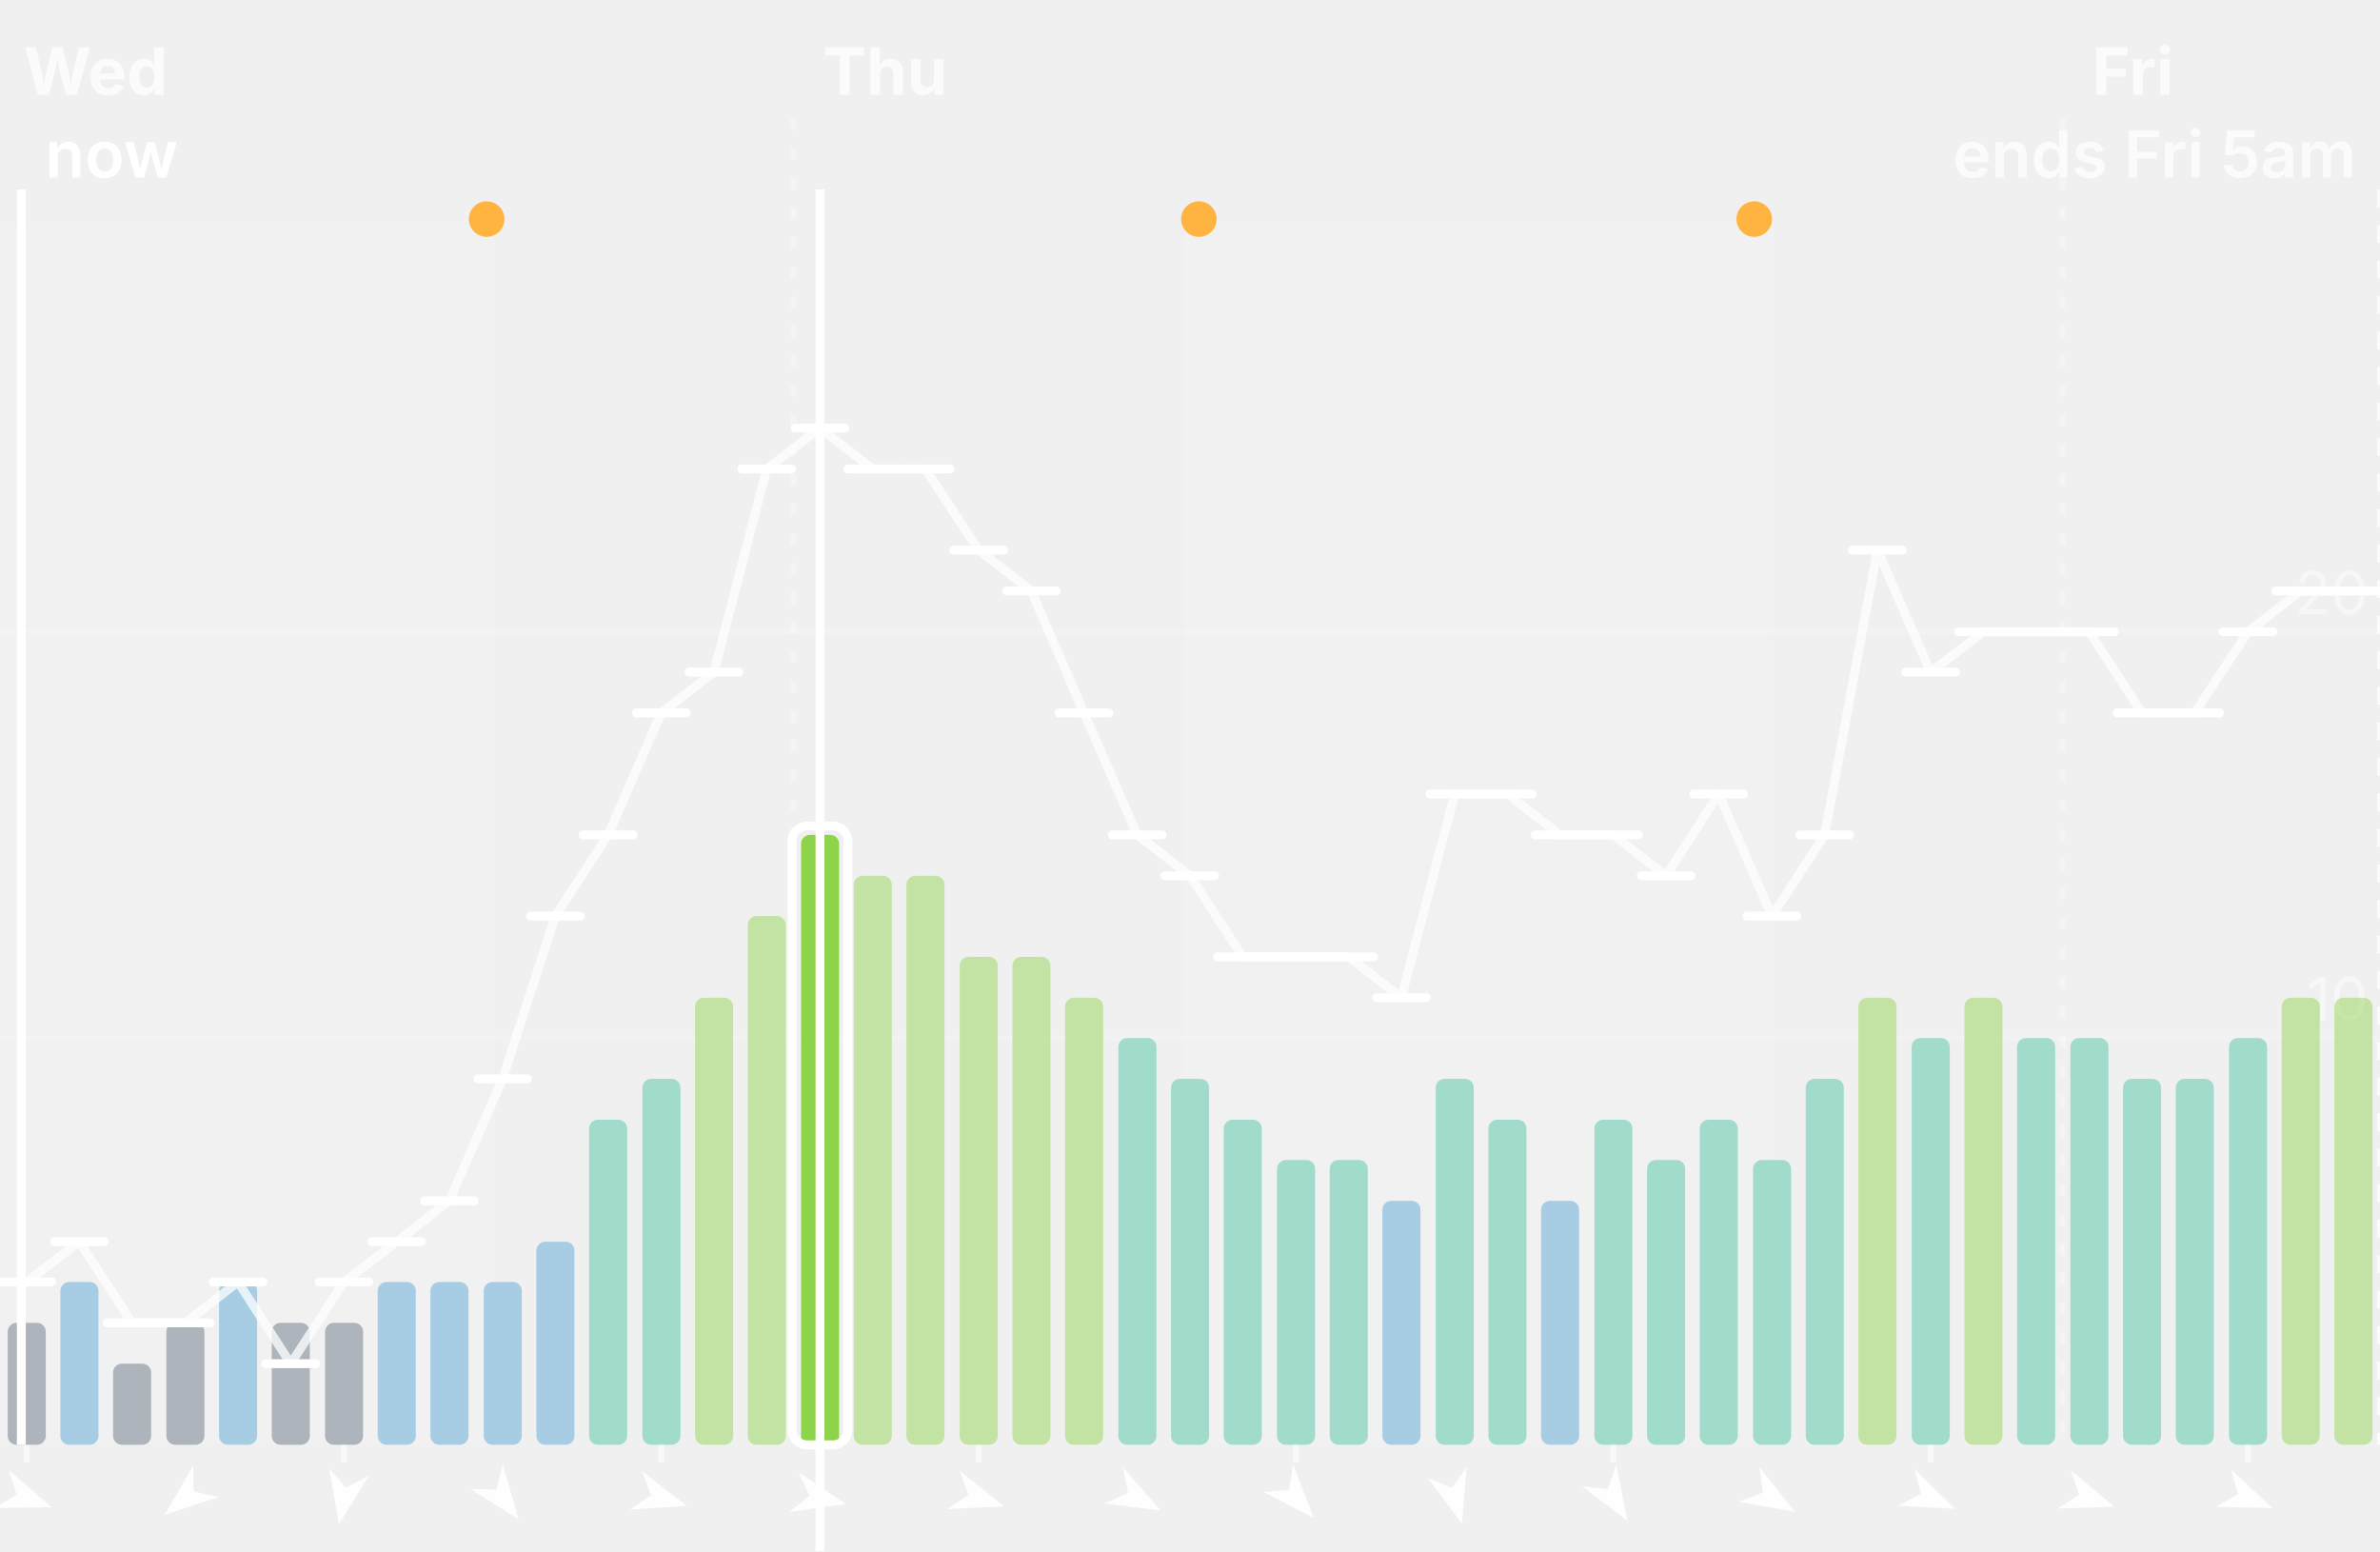
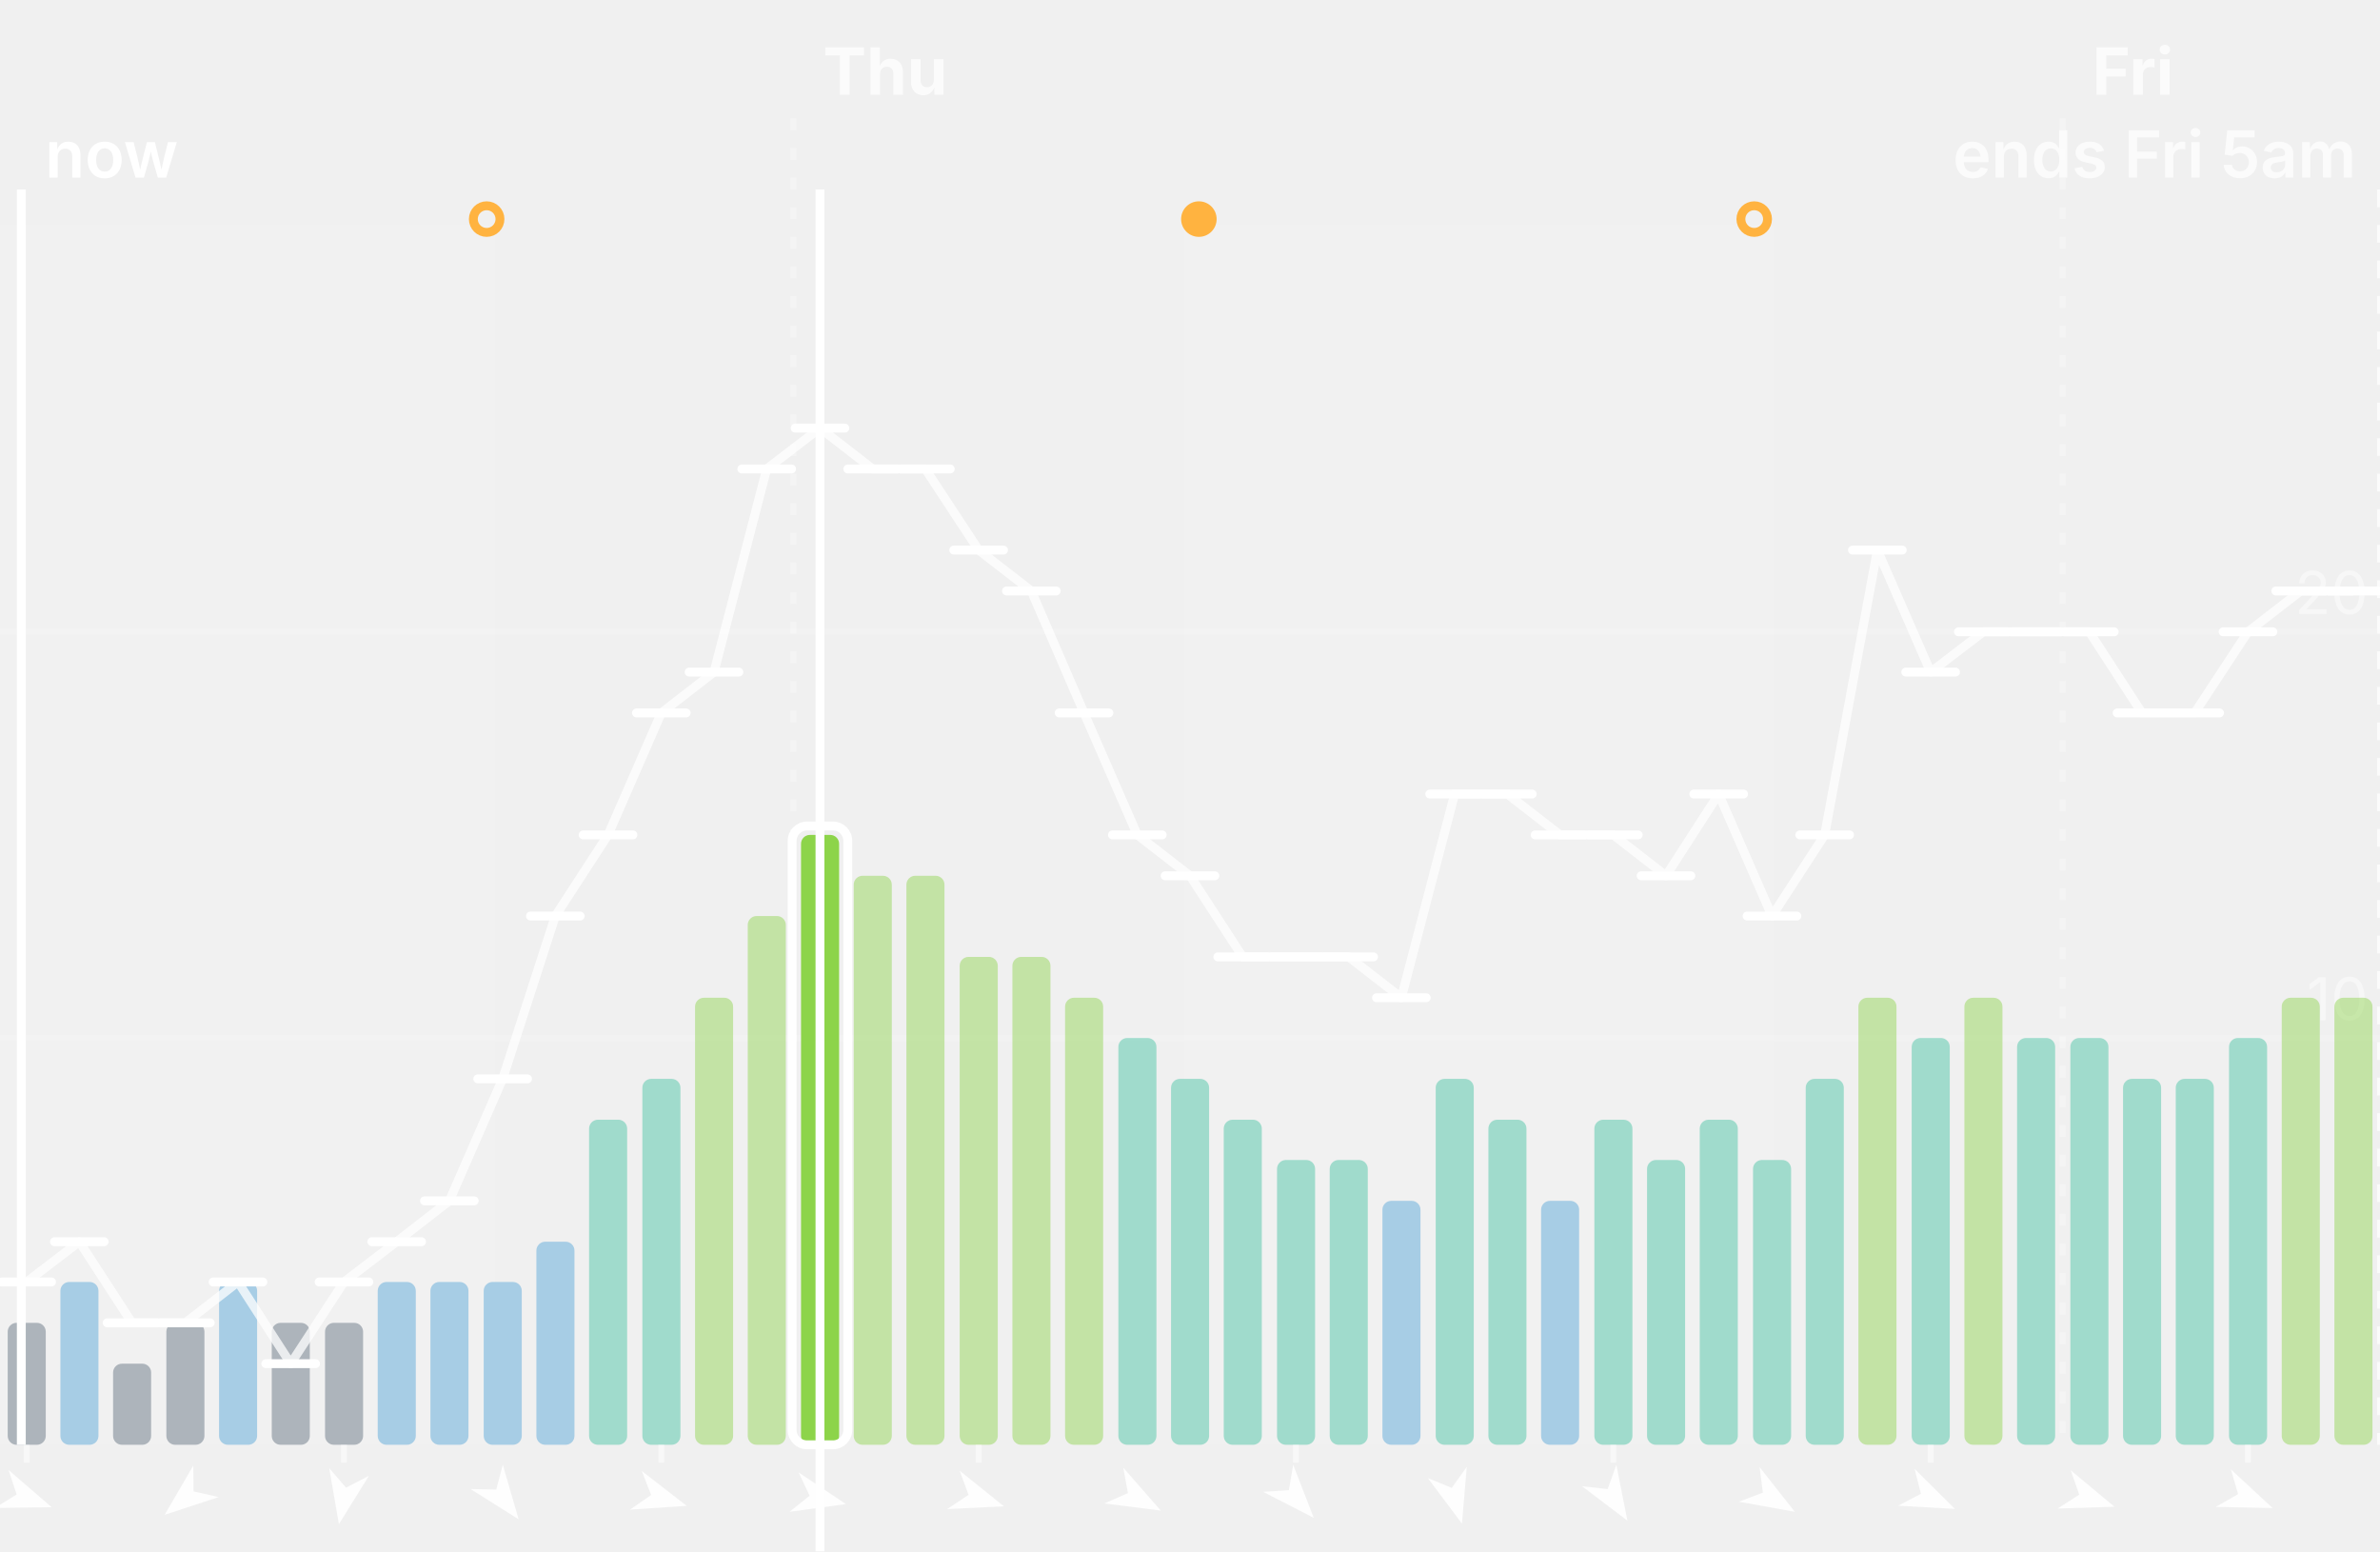
<svg width="402" height="262" viewBox="0 0 402 262" role="img" aria-label="Hourly wind chart" style="display:block;overflow:visible">
  <defs>
    <linearGradient id="dnps" x1="0" x2="1" y1="0" y2="0">
      <stop offset="0" stop-color="#FFFFFF" stop-opacity="0.070" />
      <stop offset="0.204" stop-color="#FFFFFF" stop-opacity="0.070" />
      <stop offset="0.216" stop-color="#FFFFFF" stop-opacity="0.000" />
      <stop offset="0.492" stop-color="#FFFFFF" stop-opacity="0.000" />
      <stop offset="0.504" stop-color="#FFFFFF" stop-opacity="0.070" />
      <stop offset="0.737" stop-color="#FFFFFF" stop-opacity="0.070" />
      <stop offset="0.749" stop-color="#FFFFFF" stop-opacity="0.000" />
      <stop offset="1" stop-color="#FFFFFF" stop-opacity="0.000" />
    </linearGradient>
  </defs>
  <rect x="0" y="38" width="402.0" height="206.0" fill="url(#dnps)" />
  <line x1="0" x2="402" y1="175.3" y2="175.3" stroke="#FFFFFF" stroke-opacity="0.12" stroke-width="1" />
  <text x="400" y="172.3" text-anchor="end" font-size="10" fill="#FFFFFF" fill-opacity="0.45" font-family="-apple-system,system-ui,sans-serif">10</text>
  <line x1="0" x2="402" y1="106.7" y2="106.7" stroke="#FFFFFF" stroke-opacity="0.12" stroke-width="1" />
  <text x="400" y="103.7" text-anchor="end" font-size="10" fill="#FFFFFF" fill-opacity="0.45" font-family="-apple-system,system-ui,sans-serif">20</text>
-   <circle cx="82.2" cy="37" r="3" fill="#FFB340" />
+   <circle cx="82.2" cy="37" r="2.25" fill="none" stroke="#FFB340" stroke-width="1.5" />
  <circle cx="202.5" cy="37" r="3" fill="#FFB340" />
-   <circle cx="296.3" cy="37" r="3" fill="#FFB340" />
+   <circle cx="296.3" cy="37" r="2.25" fill="none" stroke="#FFB340" stroke-width="1.5" />
  <rect x="1.3" y="223.4" width="6.43" height="20.6" rx="1.5" fill="#5C6B7A" fill-opacity="0.45" />
  <rect x="10.2" y="216.5" width="6.43" height="27.5" rx="1.5" fill="#4FA3D8" fill-opacity="0.45" />
  <rect x="19.1" y="230.3" width="6.43" height="13.7" rx="1.5" fill="#5C6B7A" fill-opacity="0.45" />
  <rect x="28.1" y="223.4" width="6.43" height="20.6" rx="1.5" fill="#5C6B7A" fill-opacity="0.45" />
  <rect x="37.0" y="216.5" width="6.43" height="27.5" rx="1.5" fill="#4FA3D8" fill-opacity="0.45" />
  <rect x="45.9" y="223.4" width="6.43" height="20.6" rx="1.5" fill="#5C6B7A" fill-opacity="0.45" />
  <rect x="54.9" y="223.4" width="6.43" height="20.6" rx="1.5" fill="#5C6B7A" fill-opacity="0.45" />
  <rect x="63.8" y="216.5" width="6.43" height="27.5" rx="1.5" fill="#4FA3D8" fill-opacity="0.45" />
  <rect x="72.7" y="216.5" width="6.43" height="27.5" rx="1.5" fill="#4FA3D8" fill-opacity="0.45" />
  <rect x="81.7" y="216.5" width="6.43" height="27.5" rx="1.5" fill="#4FA3D8" fill-opacity="0.45" />
  <rect x="90.6" y="209.7" width="6.43" height="34.3" rx="1.5" fill="#4FA3D8" fill-opacity="0.45" />
  <rect x="99.5" y="189.1" width="6.43" height="54.9" rx="1.5" fill="#3FC2A0" fill-opacity="0.45" />
  <rect x="108.5" y="182.2" width="6.43" height="61.8" rx="1.5" fill="#3FC2A0" fill-opacity="0.45" />
  <rect x="117.4" y="168.5" width="6.43" height="75.5" rx="1.5" fill="#8DD44A" fill-opacity="0.45" />
  <rect x="126.3" y="154.7" width="6.43" height="89.3" rx="1.5" fill="#8DD44A" fill-opacity="0.45" />
  <rect x="135.3" y="141.0" width="6.43" height="103.0" rx="1.5" fill="#8DD44A" />
  <rect x="144.2" y="147.9" width="6.43" height="96.1" rx="1.5" fill="#8DD44A" fill-opacity="0.45" />
  <rect x="153.1" y="147.9" width="6.43" height="96.1" rx="1.5" fill="#8DD44A" fill-opacity="0.45" />
  <rect x="162.1" y="161.6" width="6.43" height="82.4" rx="1.5" fill="#8DD44A" fill-opacity="0.45" />
  <rect x="171.0" y="161.6" width="6.43" height="82.4" rx="1.5" fill="#8DD44A" fill-opacity="0.45" />
  <rect x="179.9" y="168.5" width="6.43" height="75.5" rx="1.5" fill="#8DD44A" fill-opacity="0.45" />
  <rect x="188.9" y="175.3" width="6.43" height="68.7" rx="1.5" fill="#3FC2A0" fill-opacity="0.45" />
  <rect x="197.8" y="182.2" width="6.43" height="61.8" rx="1.5" fill="#3FC2A0" fill-opacity="0.45" />
  <rect x="206.7" y="189.1" width="6.43" height="54.9" rx="1.5" fill="#3FC2A0" fill-opacity="0.45" />
  <rect x="215.7" y="195.9" width="6.43" height="48.1" rx="1.5" fill="#3FC2A0" fill-opacity="0.45" />
  <rect x="224.6" y="195.9" width="6.43" height="48.1" rx="1.5" fill="#3FC2A0" fill-opacity="0.45" />
  <rect x="233.5" y="202.8" width="6.43" height="41.2" rx="1.5" fill="#4FA3D8" fill-opacity="0.45" />
  <rect x="242.5" y="182.2" width="6.43" height="61.8" rx="1.5" fill="#3FC2A0" fill-opacity="0.45" />
  <rect x="251.4" y="189.1" width="6.43" height="54.9" rx="1.5" fill="#3FC2A0" fill-opacity="0.45" />
  <rect x="260.3" y="202.8" width="6.43" height="41.2" rx="1.5" fill="#4FA3D8" fill-opacity="0.45" />
  <rect x="269.3" y="189.1" width="6.43" height="54.9" rx="1.5" fill="#3FC2A0" fill-opacity="0.45" />
  <rect x="278.2" y="195.9" width="6.43" height="48.1" rx="1.5" fill="#3FC2A0" fill-opacity="0.45" />
  <rect x="287.1" y="189.1" width="6.43" height="54.9" rx="1.5" fill="#3FC2A0" fill-opacity="0.45" />
  <rect x="296.1" y="195.9" width="6.43" height="48.1" rx="1.5" fill="#3FC2A0" fill-opacity="0.45" />
  <rect x="305.0" y="182.2" width="6.43" height="61.8" rx="1.5" fill="#3FC2A0" fill-opacity="0.45" />
  <rect x="313.9" y="168.5" width="6.43" height="75.5" rx="1.5" fill="#8DD44A" fill-opacity="0.45" />
  <rect x="322.9" y="175.3" width="6.43" height="68.7" rx="1.5" fill="#3FC2A0" fill-opacity="0.45" />
  <rect x="331.8" y="168.5" width="6.43" height="75.5" rx="1.5" fill="#8DD44A" fill-opacity="0.45" />
  <rect x="340.7" y="175.3" width="6.43" height="68.7" rx="1.5" fill="#3FC2A0" fill-opacity="0.45" />
  <rect x="349.7" y="175.3" width="6.43" height="68.7" rx="1.5" fill="#3FC2A0" fill-opacity="0.45" />
  <rect x="358.6" y="182.2" width="6.43" height="61.8" rx="1.5" fill="#3FC2A0" fill-opacity="0.45" />
  <rect x="367.5" y="182.2" width="6.43" height="61.8" rx="1.5" fill="#3FC2A0" fill-opacity="0.45" />
  <rect x="376.5" y="175.3" width="6.43" height="68.7" rx="1.5" fill="#3FC2A0" fill-opacity="0.45" />
  <rect x="385.4" y="168.5" width="6.43" height="75.5" rx="1.5" fill="#8DD44A" fill-opacity="0.45" />
  <rect x="394.3" y="168.5" width="6.43" height="75.5" rx="1.5" fill="#8DD44A" fill-opacity="0.45" />
  <line x1="138.5" x2="138.5" y1="32" y2="262.0" stroke="#FFFFFF" stroke-width="1.5" />
  <rect x="133.8" y="139.5" width="9.4" height="104.5" rx="2.5" fill="none" stroke="#FFFFFF" stroke-width="1.5" />
  <polyline points="4.5,216.5 13.4,209.7 22.3,223.4 31.3,223.4 40.2,216.5 49.1,230.3 58.1,216.5 67.0,209.7 75.9,202.8 84.9,182.2 93.8,154.7 102.7,141.0 111.7,120.4 120.6,113.5 129.5,79.2 138.5,72.3 147.4,79.2 156.3,79.2 165.3,92.9 174.2,99.8 183.1,120.4 192.1,141.0 201.0,147.9 209.9,161.6 218.9,161.6 227.8,161.6 236.7,168.5 245.7,134.1 254.6,134.1 263.5,141.0 272.5,141.0 281.4,147.9 290.3,134.1 299.3,154.7 308.2,141.0 317.1,92.9 326.1,113.5 335.0,106.7 343.9,106.7 352.9,106.7 361.8,120.4 370.7,120.4 379.7,106.7 388.6,99.8 397.5,99.8" fill="none" stroke="#FFFFFF" stroke-opacity="0.75" stroke-width="1.5" stroke-linejoin="round" />
  <line x1="0.3" x2="8.7" y1="216.5" y2="216.5" stroke="#FFFFFF" stroke-width="1.5" stroke-linecap="round" />
  <line x1="9.2" x2="17.6" y1="209.7" y2="209.7" stroke="#FFFFFF" stroke-width="1.5" stroke-linecap="round" />
  <line x1="18.1" x2="26.5" y1="223.4" y2="223.4" stroke="#FFFFFF" stroke-width="1.5" stroke-linecap="round" />
  <line x1="27.1" x2="35.5" y1="223.4" y2="223.4" stroke="#FFFFFF" stroke-width="1.5" stroke-linecap="round" />
  <line x1="36.0" x2="44.4" y1="216.5" y2="216.5" stroke="#FFFFFF" stroke-width="1.5" stroke-linecap="round" />
  <line x1="44.9" x2="53.3" y1="230.3" y2="230.3" stroke="#FFFFFF" stroke-width="1.5" stroke-linecap="round" />
  <line x1="53.9" x2="62.3" y1="216.5" y2="216.5" stroke="#FFFFFF" stroke-width="1.5" stroke-linecap="round" />
  <line x1="62.8" x2="71.2" y1="209.7" y2="209.7" stroke="#FFFFFF" stroke-width="1.5" stroke-linecap="round" />
  <line x1="71.7" x2="80.1" y1="202.8" y2="202.8" stroke="#FFFFFF" stroke-width="1.5" stroke-linecap="round" />
  <line x1="80.7" x2="89.1" y1="182.2" y2="182.2" stroke="#FFFFFF" stroke-width="1.5" stroke-linecap="round" />
  <line x1="89.6" x2="98.0" y1="154.7" y2="154.7" stroke="#FFFFFF" stroke-width="1.5" stroke-linecap="round" />
  <line x1="98.5" x2="106.9" y1="141.0" y2="141.0" stroke="#FFFFFF" stroke-width="1.5" stroke-linecap="round" />
  <line x1="107.5" x2="115.9" y1="120.4" y2="120.4" stroke="#FFFFFF" stroke-width="1.5" stroke-linecap="round" />
  <line x1="116.4" x2="124.8" y1="113.5" y2="113.5" stroke="#FFFFFF" stroke-width="1.5" stroke-linecap="round" />
  <line x1="125.3" x2="133.7" y1="79.2" y2="79.2" stroke="#FFFFFF" stroke-width="1.5" stroke-linecap="round" />
  <line x1="134.3" x2="142.7" y1="72.3" y2="72.3" stroke="#FFFFFF" stroke-width="1.5" stroke-linecap="round" />
  <line x1="143.2" x2="151.6" y1="79.2" y2="79.2" stroke="#FFFFFF" stroke-width="1.5" stroke-linecap="round" />
  <line x1="152.1" x2="160.5" y1="79.2" y2="79.2" stroke="#FFFFFF" stroke-width="1.5" stroke-linecap="round" />
  <line x1="161.1" x2="169.5" y1="92.9" y2="92.9" stroke="#FFFFFF" stroke-width="1.5" stroke-linecap="round" />
  <line x1="170.0" x2="178.4" y1="99.8" y2="99.8" stroke="#FFFFFF" stroke-width="1.5" stroke-linecap="round" />
  <line x1="178.9" x2="187.3" y1="120.4" y2="120.4" stroke="#FFFFFF" stroke-width="1.5" stroke-linecap="round" />
  <line x1="187.9" x2="196.3" y1="141.0" y2="141.0" stroke="#FFFFFF" stroke-width="1.5" stroke-linecap="round" />
  <line x1="196.8" x2="205.2" y1="147.9" y2="147.9" stroke="#FFFFFF" stroke-width="1.5" stroke-linecap="round" />
  <line x1="205.7" x2="214.1" y1="161.6" y2="161.6" stroke="#FFFFFF" stroke-width="1.5" stroke-linecap="round" />
  <line x1="214.7" x2="223.1" y1="161.6" y2="161.6" stroke="#FFFFFF" stroke-width="1.5" stroke-linecap="round" />
  <line x1="223.6" x2="232.0" y1="161.6" y2="161.6" stroke="#FFFFFF" stroke-width="1.5" stroke-linecap="round" />
  <line x1="232.5" x2="240.9" y1="168.5" y2="168.5" stroke="#FFFFFF" stroke-width="1.5" stroke-linecap="round" />
  <line x1="241.5" x2="249.9" y1="134.1" y2="134.1" stroke="#FFFFFF" stroke-width="1.5" stroke-linecap="round" />
  <line x1="250.4" x2="258.8" y1="134.1" y2="134.1" stroke="#FFFFFF" stroke-width="1.5" stroke-linecap="round" />
  <line x1="259.3" x2="267.7" y1="141.0" y2="141.0" stroke="#FFFFFF" stroke-width="1.5" stroke-linecap="round" />
  <line x1="268.3" x2="276.7" y1="141.0" y2="141.0" stroke="#FFFFFF" stroke-width="1.5" stroke-linecap="round" />
  <line x1="277.2" x2="285.6" y1="147.9" y2="147.9" stroke="#FFFFFF" stroke-width="1.5" stroke-linecap="round" />
  <line x1="286.1" x2="294.5" y1="134.1" y2="134.1" stroke="#FFFFFF" stroke-width="1.5" stroke-linecap="round" />
  <line x1="295.1" x2="303.5" y1="154.7" y2="154.7" stroke="#FFFFFF" stroke-width="1.5" stroke-linecap="round" />
  <line x1="304.0" x2="312.4" y1="141.0" y2="141.0" stroke="#FFFFFF" stroke-width="1.5" stroke-linecap="round" />
  <line x1="312.9" x2="321.3" y1="92.9" y2="92.9" stroke="#FFFFFF" stroke-width="1.5" stroke-linecap="round" />
  <line x1="321.9" x2="330.3" y1="113.5" y2="113.5" stroke="#FFFFFF" stroke-width="1.5" stroke-linecap="round" />
  <line x1="330.8" x2="339.2" y1="106.7" y2="106.7" stroke="#FFFFFF" stroke-width="1.5" stroke-linecap="round" />
  <line x1="339.7" x2="348.1" y1="106.7" y2="106.7" stroke="#FFFFFF" stroke-width="1.5" stroke-linecap="round" />
  <line x1="348.7" x2="357.1" y1="106.7" y2="106.7" stroke="#FFFFFF" stroke-width="1.5" stroke-linecap="round" />
  <line x1="357.6" x2="366.0" y1="120.4" y2="120.4" stroke="#FFFFFF" stroke-width="1.5" stroke-linecap="round" />
  <line x1="366.5" x2="374.9" y1="120.4" y2="120.4" stroke="#FFFFFF" stroke-width="1.5" stroke-linecap="round" />
  <line x1="375.5" x2="383.9" y1="106.7" y2="106.7" stroke="#FFFFFF" stroke-width="1.5" stroke-linecap="round" />
  <line x1="384.4" x2="392.8" y1="99.8" y2="99.8" stroke="#FFFFFF" stroke-width="1.5" stroke-linecap="round" />
  <line x1="393.3" x2="401.7" y1="99.8" y2="99.8" stroke="#FFFFFF" stroke-width="1.5" stroke-linecap="round" />
  <g transform="translate(4.5,253.0) rotate(110)">
    <path d="M0,-4.50 L3.42,4.50 L0,1.80 L-3.42,4.50 Z" fill="#FFFFFF" fill-opacity="0.9" />
  </g>
  <g transform="translate(31.3,253.0) rotate(231)">
    <path d="M0,-4.50 L3.42,4.50 L0,1.80 L-3.42,4.50 Z" fill="#FFFFFF" fill-opacity="0.9" />
  </g>
  <g transform="translate(58.1,253.0) rotate(191)">
    <path d="M0,-4.50 L3.42,4.50 L0,1.80 L-3.42,4.50 Z" fill="#FFFFFF" fill-opacity="0.9" />
  </g>
  <g transform="translate(84.9,253.0) rotate(143)">
    <path d="M0,-4.50 L3.42,4.50 L0,1.80 L-3.42,4.50 Z" fill="#FFFFFF" fill-opacity="0.9" />
  </g>
  <g transform="translate(111.7,253.0) rotate(107)">
    <path d="M0,-4.50 L3.42,4.50 L0,1.80 L-3.42,4.50 Z" fill="#FFFFFF" fill-opacity="0.9" />
  </g>
  <g transform="translate(138.5,253.0) rotate(103)">
    <path d="M0,-4.50 L3.42,4.50 L0,1.80 L-3.42,4.50 Z" fill="#FFFFFF" fill-opacity="0.9" />
  </g>
  <g transform="translate(165.3,253.0) rotate(108)">
    <path d="M0,-4.50 L3.42,4.50 L0,1.80 L-3.42,4.50 Z" fill="#FFFFFF" fill-opacity="0.9" />
  </g>
  <g transform="translate(192.1,253.0) rotate(118)">
    <path d="M0,-4.50 L3.42,4.50 L0,1.80 L-3.42,4.50 Z" fill="#FFFFFF" fill-opacity="0.9" />
  </g>
  <g transform="translate(218.9,253.0) rotate(138)">
    <path d="M0,-4.50 L3.42,4.50 L0,1.80 L-3.42,4.50 Z" fill="#FFFFFF" fill-opacity="0.9" />
  </g>
  <g transform="translate(245.7,253.0) rotate(164)">
    <path d="M0,-4.50 L3.42,4.50 L0,1.80 L-3.42,4.50 Z" fill="#FFFFFF" fill-opacity="0.9" />
  </g>
  <g transform="translate(272.5,253.0) rotate(148)">
    <path d="M0,-4.50 L3.42,4.50 L0,1.80 L-3.42,4.50 Z" fill="#FFFFFF" fill-opacity="0.9" />
  </g>
  <g transform="translate(299.3,253.0) rotate(121)">
    <path d="M0,-4.50 L3.42,4.50 L0,1.80 L-3.42,4.50 Z" fill="#FFFFFF" fill-opacity="0.9" />
  </g>
  <g transform="translate(326.1,253.0) rotate(114)">
    <path d="M0,-4.50 L3.42,4.50 L0,1.80 L-3.42,4.50 Z" fill="#FFFFFF" fill-opacity="0.9" />
  </g>
  <g transform="translate(352.9,253.0) rotate(109)">
    <path d="M0,-4.50 L3.42,4.50 L0,1.80 L-3.42,4.50 Z" fill="#FFFFFF" fill-opacity="0.9" />
  </g>
  <g transform="translate(379.7,253.0) rotate(112)">
    <path d="M0,-4.50 L3.42,4.50 L0,1.80 L-3.42,4.50 Z" fill="#FFFFFF" fill-opacity="0.9" />
  </g>
  <line x1="4.5" x2="4.5" y1="244.0" y2="247.0" stroke="#FFFFFF" stroke-opacity="0.5" stroke-width="1" />
  <line x1="58.1" x2="58.1" y1="244.0" y2="247.0" stroke="#FFFFFF" stroke-opacity="0.5" stroke-width="1" />
  <line x1="111.7" x2="111.7" y1="244.0" y2="247.0" stroke="#FFFFFF" stroke-opacity="0.5" stroke-width="1" />
  <line x1="165.3" x2="165.3" y1="244.0" y2="247.0" stroke="#FFFFFF" stroke-opacity="0.5" stroke-width="1" />
  <line x1="218.9" x2="218.9" y1="244.0" y2="247.0" stroke="#FFFFFF" stroke-opacity="0.5" stroke-width="1" />
  <line x1="272.5" x2="272.5" y1="244.0" y2="247.0" stroke="#FFFFFF" stroke-opacity="0.5" stroke-width="1" />
  <line x1="326.1" x2="326.1" y1="244.0" y2="247.0" stroke="#FFFFFF" stroke-opacity="0.5" stroke-width="1" />
  <line x1="379.7" x2="379.7" y1="244.0" y2="247.0" stroke="#FFFFFF" stroke-opacity="0.5" stroke-width="1" />
-   <text x="4.5" y="272" text-anchor="middle" font-size="11" fill="#FFFFFF" fill-opacity="0.6" font-family="-apple-system,system-ui,sans-serif">9am</text>
  <text x="58.1" y="272" text-anchor="middle" font-size="11" fill="#FFFFFF" fill-opacity="0.6" font-family="-apple-system,system-ui,sans-serif">3pm</text>
  <text x="111.7" y="272" text-anchor="middle" font-size="11" fill="#FFFFFF" fill-opacity="0.6" font-family="-apple-system,system-ui,sans-serif">9pm</text>
  <text x="165.3" y="272" text-anchor="middle" font-size="11" fill="#FFFFFF" fill-opacity="0.6" font-family="-apple-system,system-ui,sans-serif">3am</text>
  <text x="218.9" y="272" text-anchor="middle" font-size="11" fill="#FFFFFF" fill-opacity="0.6" font-family="-apple-system,system-ui,sans-serif">9am</text>
  <text x="272.5" y="272" text-anchor="middle" font-size="11" fill="#FFFFFF" fill-opacity="0.6" font-family="-apple-system,system-ui,sans-serif">3pm</text>
  <text x="326.1" y="272" text-anchor="middle" font-size="11" fill="#FFFFFF" fill-opacity="0.6" font-family="-apple-system,system-ui,sans-serif">9pm</text>
  <text x="379.7" y="272" text-anchor="middle" font-size="11" fill="#FFFFFF" fill-opacity="0.6" font-family="-apple-system,system-ui,sans-serif">3am</text>
-   <text x="4.0" y="16" font-size="11" font-weight="700" fill="#FFFFFF" fill-opacity="0.75" font-family="-apple-system,system-ui,sans-serif">Wed</text>
  <line x1="134.0" x2="134.0" y1="20" y2="244.0" stroke="#FFFFFF" stroke-opacity="0.28" stroke-width="1" stroke-dasharray="2 3" />
  <text x="139.0" y="16" font-size="11" font-weight="700" fill="#FFFFFF" fill-opacity="0.75" font-family="-apple-system,system-ui,sans-serif">Thu</text>
  <line x1="348.4" x2="348.4" y1="20" y2="244.0" stroke="#FFFFFF" stroke-opacity="0.28" stroke-width="1" stroke-dasharray="2 3" />
  <text x="353.4" y="16" font-size="11" font-weight="700" fill="#FFFFFF" fill-opacity="0.75" font-family="-apple-system,system-ui,sans-serif">Fri</text>
  <line x1="3.6" x2="3.6" y1="32" y2="244.0" stroke="#FFFFFF" stroke-width="1.5" />
  <text x="7.6" y="30" font-size="11" font-weight="600" fill="#FFFFFF" font-family="-apple-system,system-ui,sans-serif">now</text>
  <line x1="402.0" x2="402.0" y1="32" y2="244.0" stroke="#FFFFFF" stroke-opacity="0.7" stroke-width="1" stroke-dasharray="3 3" />
  <text x="398.0" y="30" text-anchor="end" font-size="11" font-weight="600" fill="#FFFFFF" fill-opacity="0.7" font-family="-apple-system,system-ui,sans-serif">ends Fri 5am</text>
</svg>
